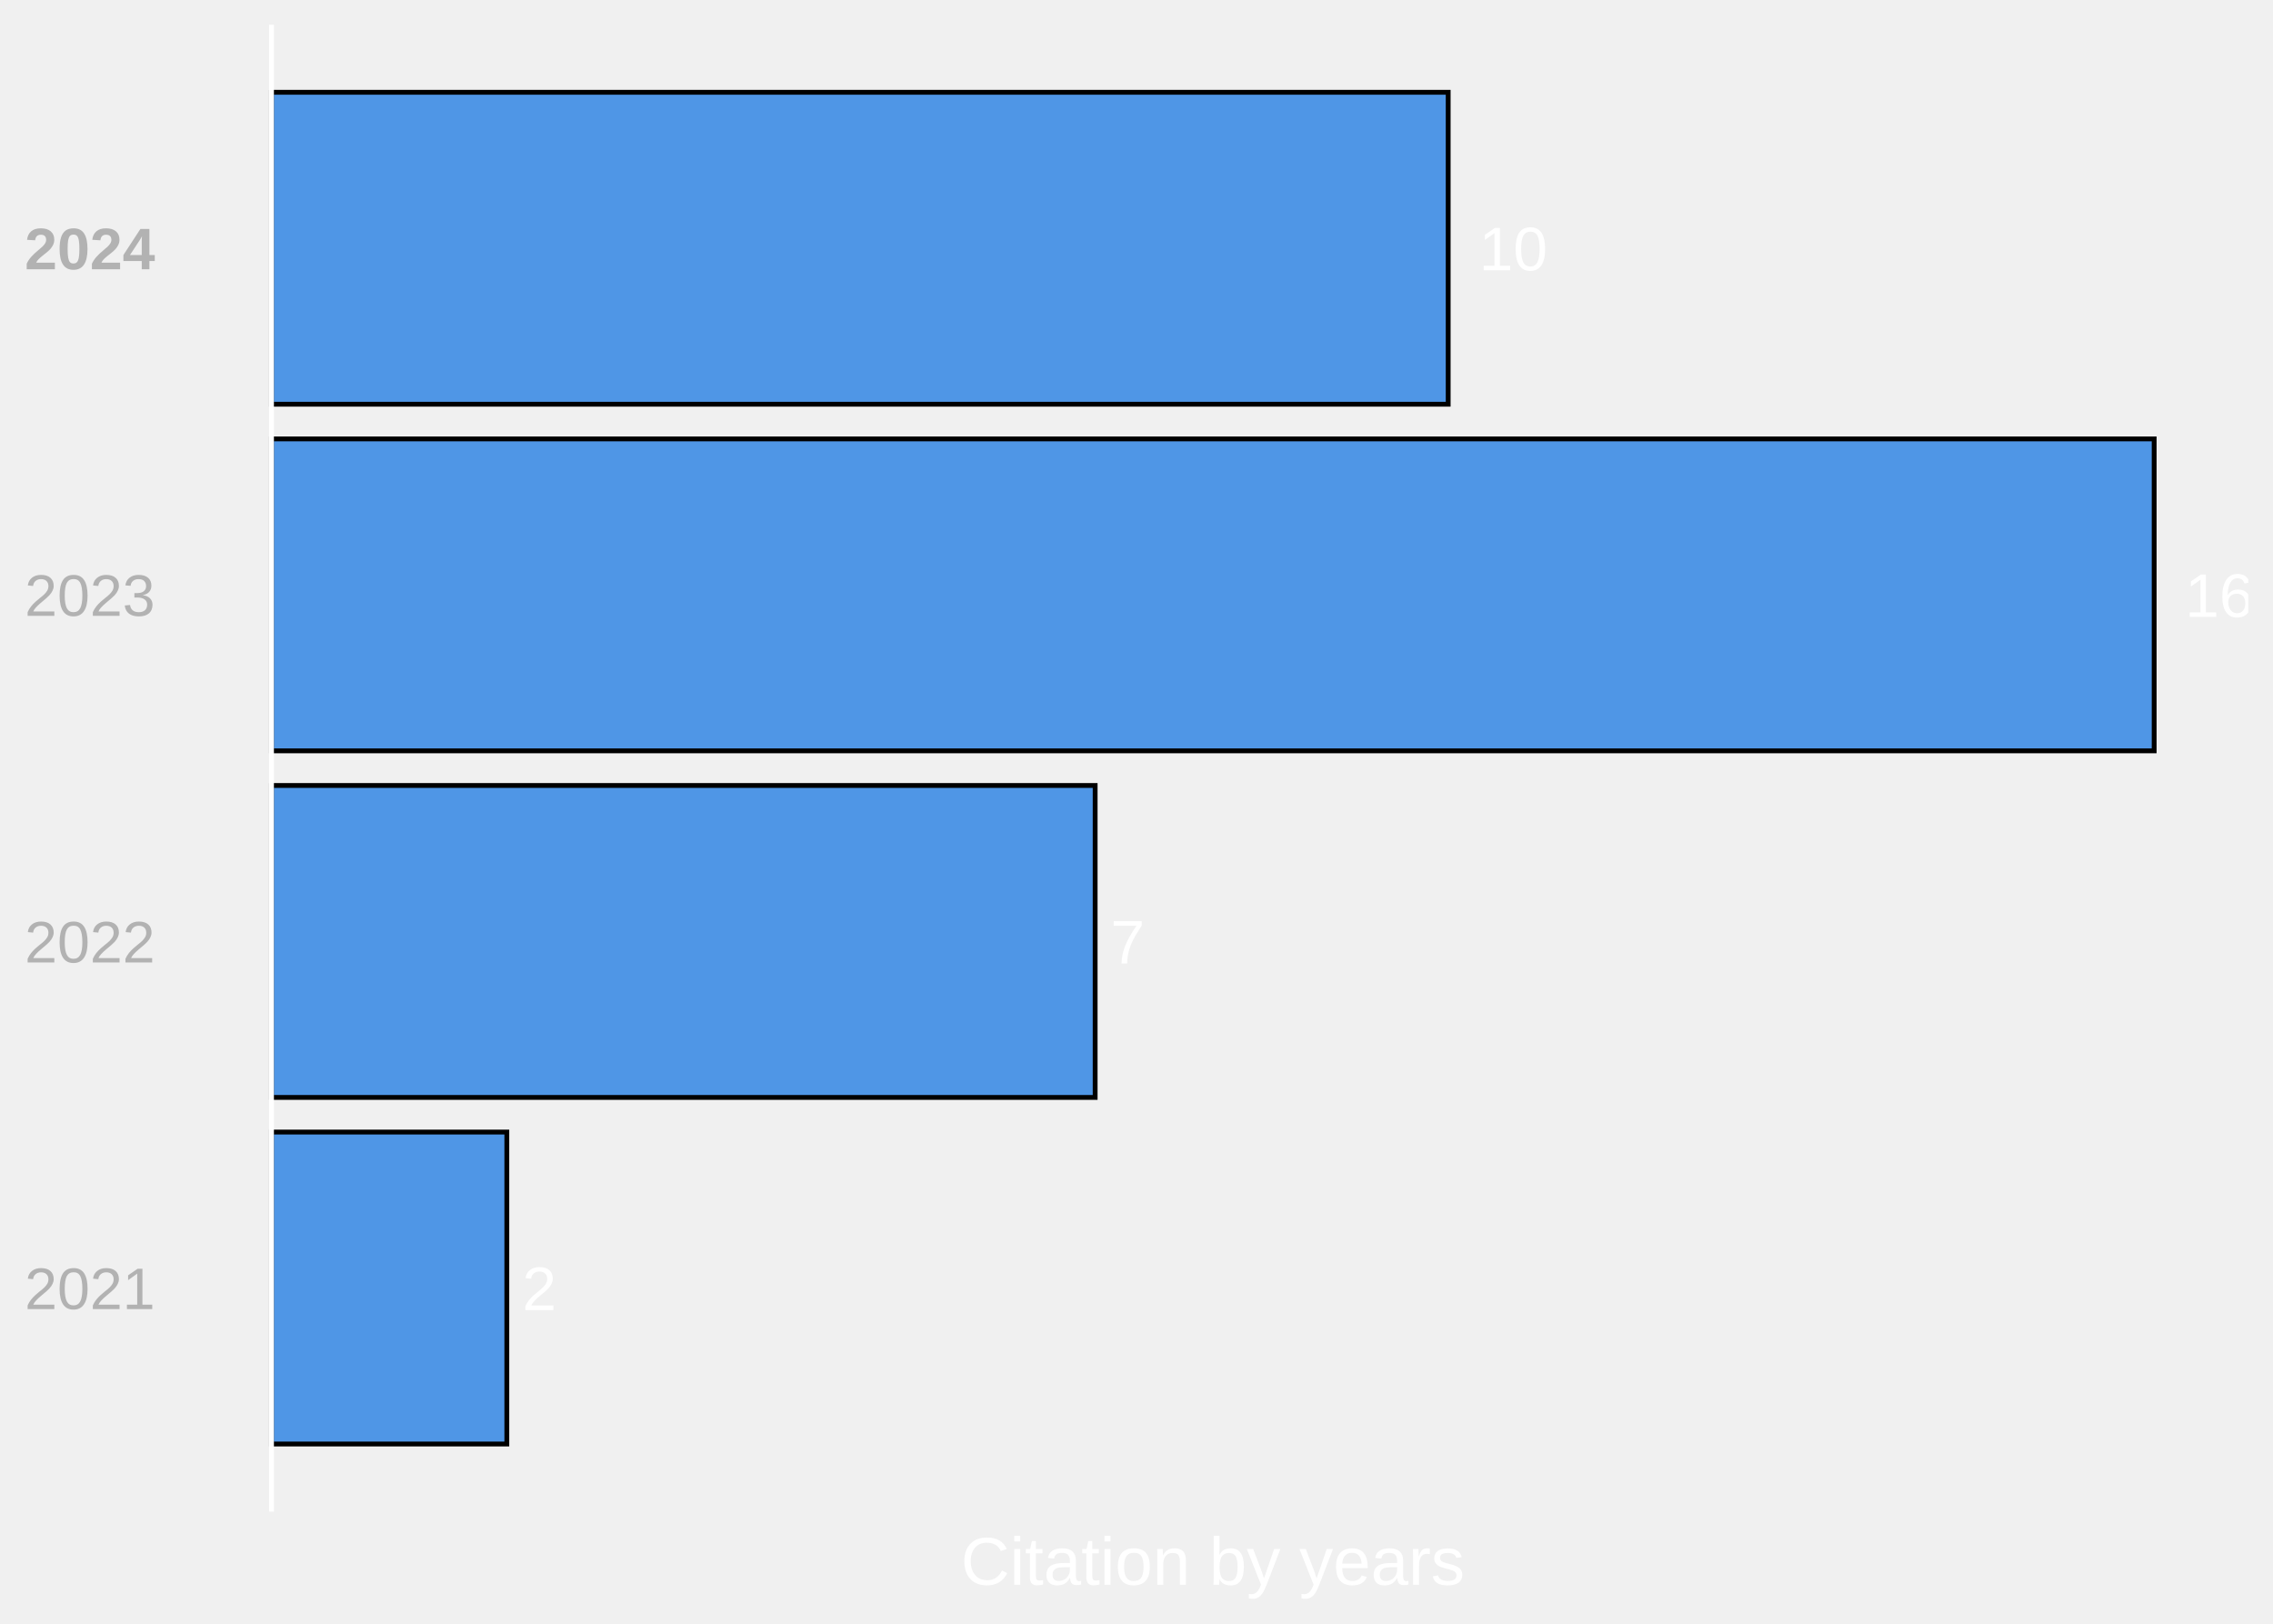
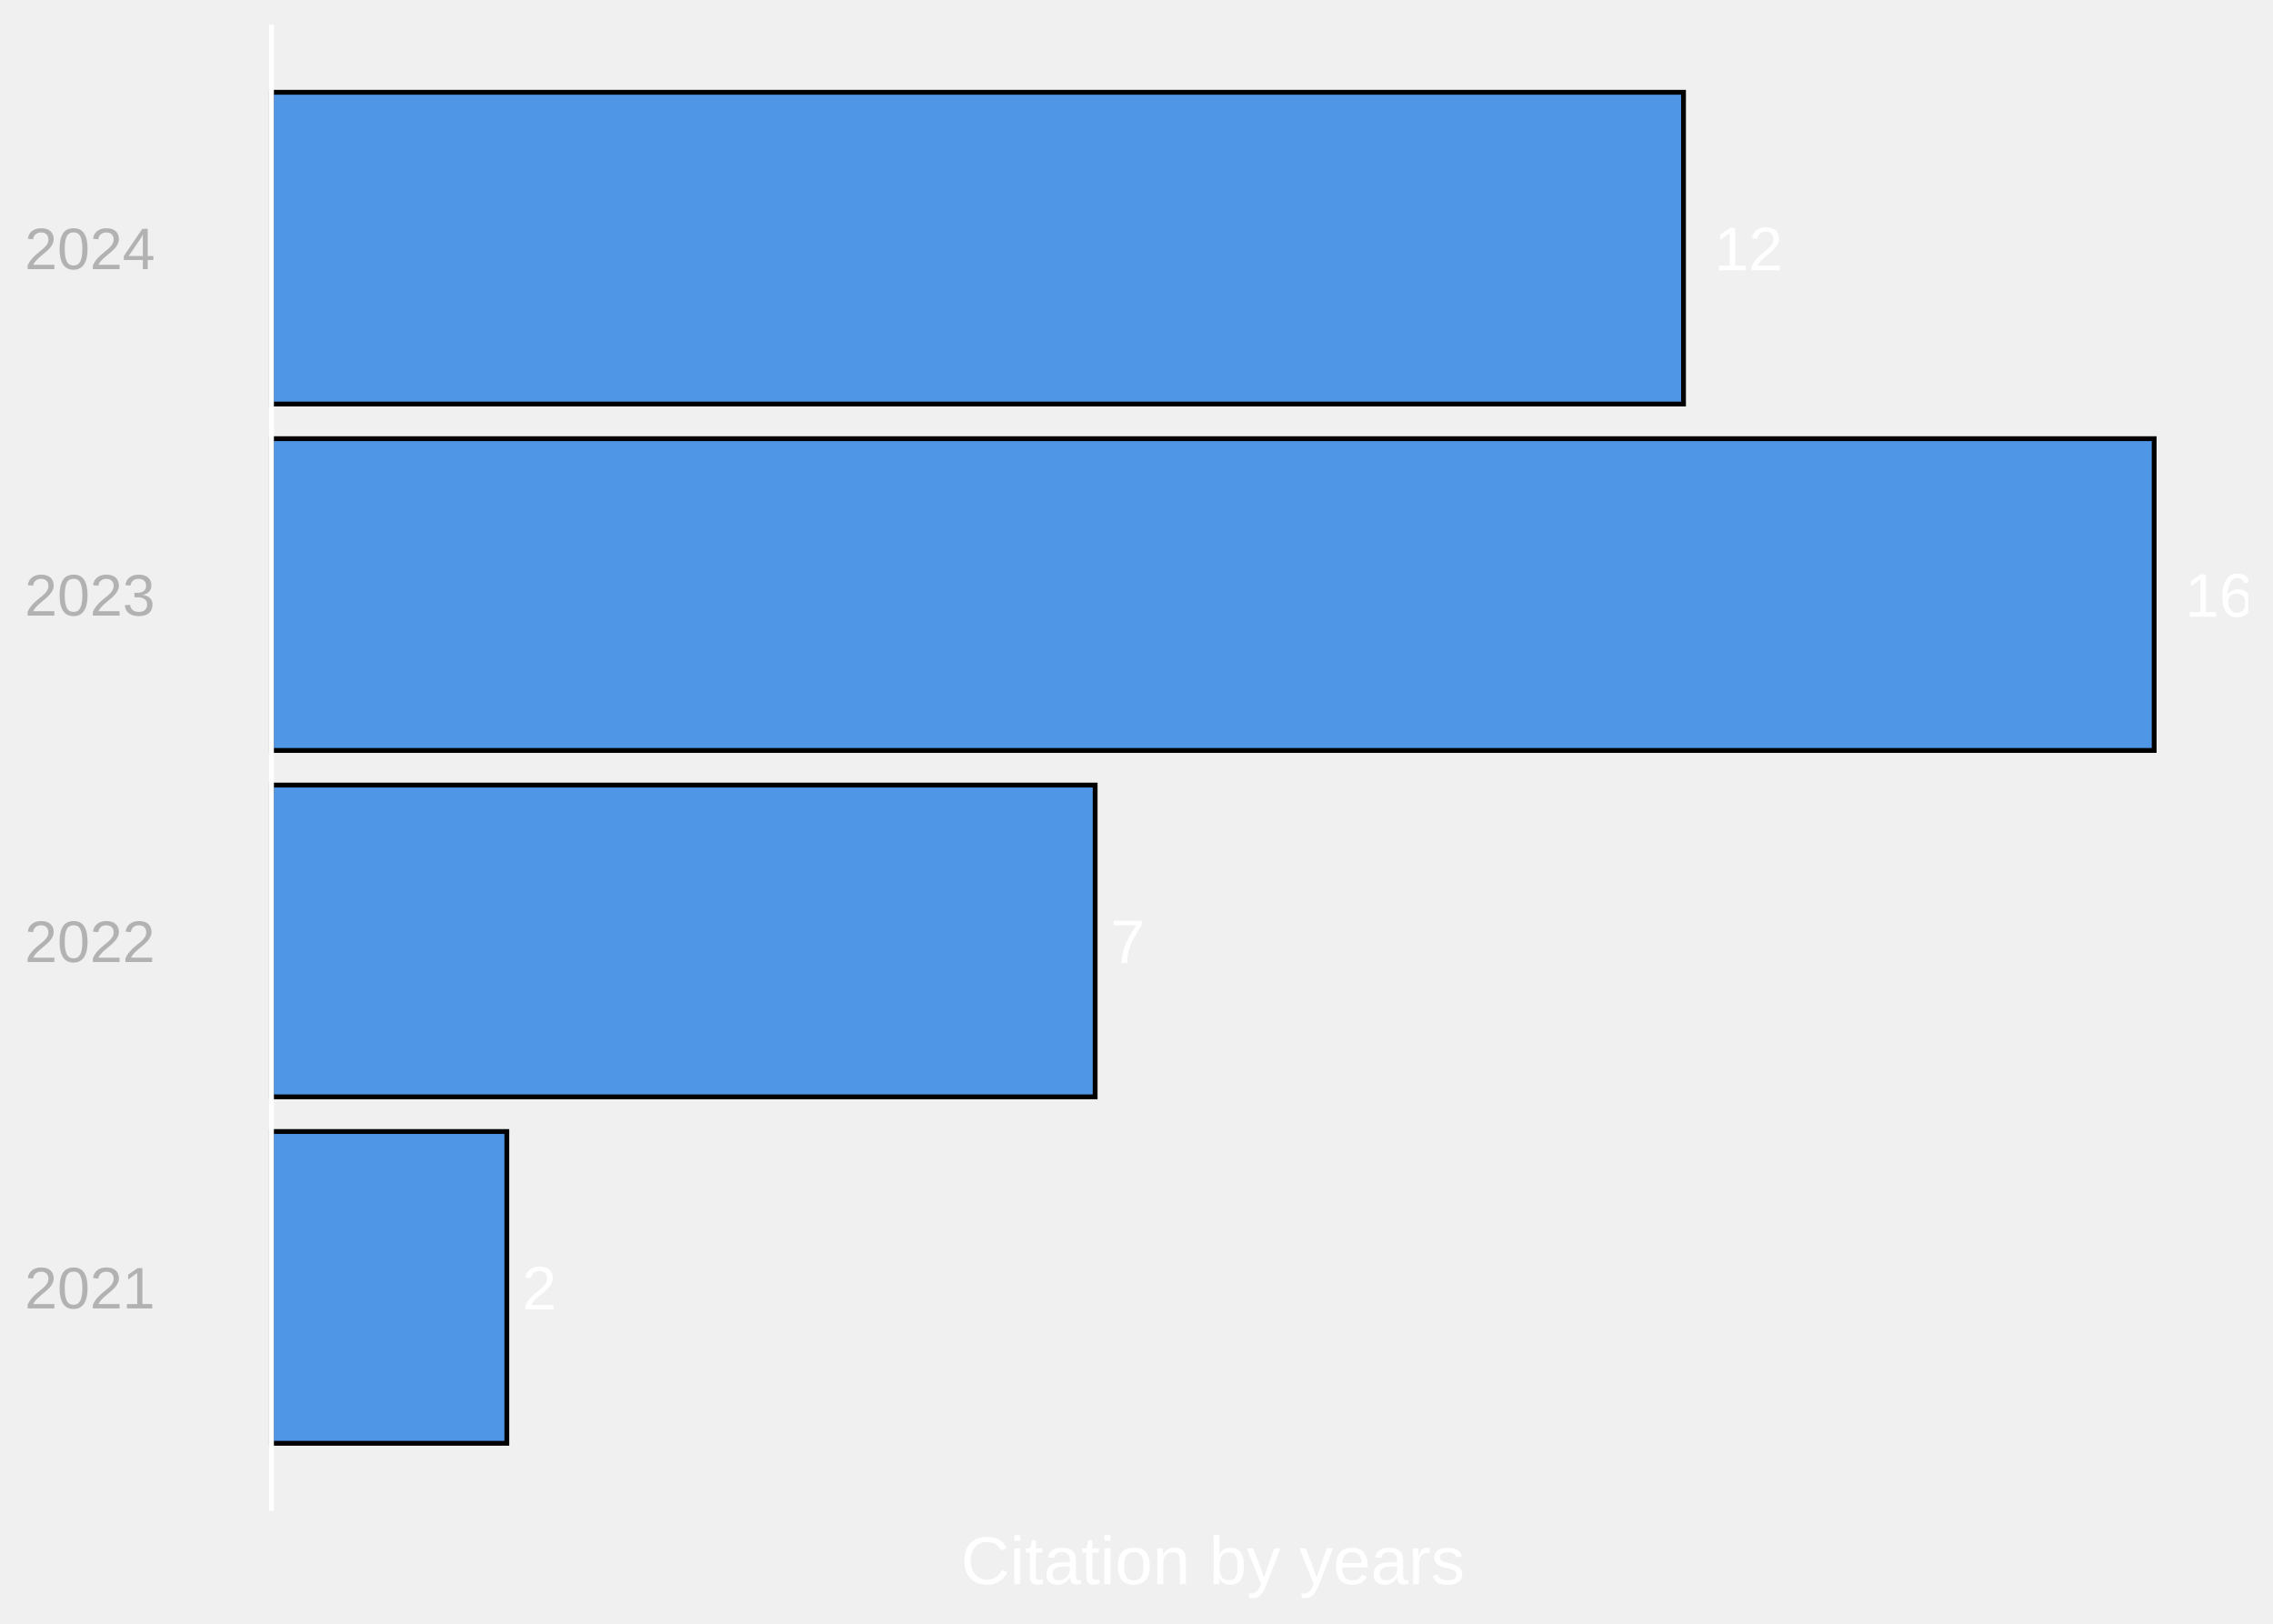
<svg xmlns="http://www.w3.org/2000/svg" class="svglite" width="504.00pt" height="360.00pt" viewBox="0 0 504.00 360.00">
  <defs>
    <style type="text/css">
    .svglite line, .svglite polyline, .svglite polygon, .svglite path, .svglite rect, .svglite circle {
      fill: none;
      stroke: #000000;
      stroke-linecap: round;
      stroke-linejoin: round;
      stroke-miterlimit: 10.00;
    }
    .svglite text {
      white-space: pre;
    }
  </style>
  </defs>
  <rect width="100%" height="100%" style="stroke: none; fill: none;" />
  <defs>
    <clipPath id="cpMC4wMHw1MDQuMDB8MC4wMHwzNjAuMDA=">
      <rect x="0.00" y="0.00" width="504.00" height="360.00" />
    </clipPath>
  </defs>
  <g clip-path="url(#cpMC4wMHw1MDQuMDB8MC4wMHwzNjAuMDA=)">
</g>
  <defs>
-     <clipPath id="cpMzkuMzN8NDk4LjUyfDUuNDh8MzM1LjE0">
-       <rect x="39.33" y="5.48" width="459.19" height="329.66" />
+     <clipPath id="cpMzkuMzN8NDk4LjUyfDUuNDh8MzM0Ljk3">
+       <rect x="39.33" y="5.48" width="459.19" height="329.49" />
    </clipPath>
  </defs>
-   <g clip-path="url(#cpMzkuMzN8NDk4LjUyfDUuNDh8MzM1LjE0)">
-     <rect x="60.20" y="250.99" width="52.18" height="69.16" style="stroke-width: 1.07; stroke-linecap: butt; stroke-linejoin: miter; fill: #2780E3; fill-opacity: 0.80;" />
-     <rect x="60.20" y="174.15" width="182.63" height="69.16" style="stroke-width: 1.07; stroke-linecap: butt; stroke-linejoin: miter; fill: #2780E3; fill-opacity: 0.80;" />
-     <rect x="60.20" y="97.31" width="417.45" height="69.16" style="stroke-width: 1.07; stroke-linecap: butt; stroke-linejoin: miter; fill: #2780E3; fill-opacity: 0.80;" />
-     <rect x="60.20" y="20.46" width="260.91" height="69.16" style="stroke-width: 1.07; stroke-linecap: butt; stroke-linejoin: miter; fill: #2780E3; fill-opacity: 0.80;" />
-     <text x="115.80" y="290.46" style="font-size: 13.66px;fill: #FFFFFF; font-family: &quot;Arial&quot;;" textLength="7.60px" lengthAdjust="spacingAndGlyphs">2</text>
-     <text x="246.25" y="213.62" style="font-size: 13.66px;fill: #FFFFFF; font-family: &quot;Arial&quot;;" textLength="7.60px" lengthAdjust="spacingAndGlyphs">7</text>
-     <text x="484.48" y="136.78" style="font-size: 13.66px;fill: #FFFFFF; font-family: &quot;Arial&quot;;" textLength="15.19px" lengthAdjust="spacingAndGlyphs">16</text>
-     <text x="327.94" y="59.93" style="font-size: 13.66px;fill: #FFFFFF; font-family: &quot;Arial&quot;;" textLength="15.19px" lengthAdjust="spacingAndGlyphs">10</text>
-     <line x1="60.20" y1="335.14" x2="60.20" y2="5.48" style="stroke-width: 1.07; stroke: #FFFFFF; stroke-linecap: butt;" />
+   <g clip-path="url(#cpMzkuMzN8NDk4LjUyfDUuNDh8MzM0Ljk3)">
+     <rect x="60.20" y="250.87" width="52.18" height="69.12" style="stroke-width: 1.07; stroke-linecap: butt; stroke-linejoin: miter; fill: #2780E3; fill-opacity: 0.80;" />
+     <rect x="60.20" y="174.06" width="182.63" height="69.12" style="stroke-width: 1.07; stroke-linecap: butt; stroke-linejoin: miter; fill: #2780E3; fill-opacity: 0.80;" />
+     <rect x="60.20" y="97.26" width="417.45" height="69.12" style="stroke-width: 1.07; stroke-linecap: butt; stroke-linejoin: miter; fill: #2780E3; fill-opacity: 0.80;" />
+     <rect x="60.20" y="20.46" width="313.09" height="69.12" style="stroke-width: 1.07; stroke-linecap: butt; stroke-linejoin: miter; fill: #2780E3; fill-opacity: 0.80;" />
+     <text x="115.80" y="290.33" style="font-size: 13.66px;fill: #FFFFFF; font-family: &quot;Arial&quot;;" textLength="7.60px" lengthAdjust="spacingAndGlyphs">2</text>
+     <text x="246.25" y="213.52" style="font-size: 13.66px;fill: #FFFFFF; font-family: &quot;Arial&quot;;" textLength="7.60px" lengthAdjust="spacingAndGlyphs">7</text>
+     <text x="484.48" y="136.72" style="font-size: 13.66px;fill: #FFFFFF; font-family: &quot;Arial&quot;;" textLength="15.19px" lengthAdjust="spacingAndGlyphs">16</text>
+     <text x="380.12" y="59.92" style="font-size: 13.66px;fill: #FFFFFF; font-family: &quot;Arial&quot;;" textLength="15.19px" lengthAdjust="spacingAndGlyphs">12</text>
+     <line x1="60.20" y1="334.97" x2="60.20" y2="5.48" style="stroke-width: 1.07; stroke: #FFFFFF; stroke-linecap: butt;" />
  </g>
  <g clip-path="url(#cpMC4wMHw1MDQuMDB8MC4wMHwzNjAuMDA=)">
-     <text x="34.39" y="290.23" text-anchor="end" style="font-size: 13.00px;fill: #B2B2B2; font-family: &quot;Arial&quot;;" textLength="28.92px" lengthAdjust="spacingAndGlyphs">2021</text>
-     <text x="34.39" y="213.39" text-anchor="end" style="font-size: 13.00px;fill: #B2B2B2; font-family: &quot;Arial&quot;;" textLength="28.92px" lengthAdjust="spacingAndGlyphs">2022</text>
-     <text x="34.39" y="136.54" text-anchor="end" style="font-size: 13.00px;fill: #B2B2B2; font-family: &quot;Arial&quot;;" textLength="28.92px" lengthAdjust="spacingAndGlyphs">2023</text>
-     <text x="34.39" y="59.70" text-anchor="end" style="font-size: 13.00px; font-weight: bold;fill: #B2B2B2; font-family: &quot;Arial&quot;;" textLength="28.92px" lengthAdjust="spacingAndGlyphs">2024</text>
-     <text x="268.92" y="351.36" text-anchor="middle" style="font-size: 15.00px;fill: #FFFFFF; font-family: &quot;Arial&quot;;" textLength="111.70px" lengthAdjust="spacingAndGlyphs">Citation by years</text>
+     <text x="34.39" y="290.09" text-anchor="end" style="font-size: 13.00px;fill: #B2B2B2; font-family: &quot;Arial&quot;;" textLength="28.92px" lengthAdjust="spacingAndGlyphs">2021</text>
+     <text x="34.39" y="213.29" text-anchor="end" style="font-size: 13.00px;fill: #B2B2B2; font-family: &quot;Arial&quot;;" textLength="28.92px" lengthAdjust="spacingAndGlyphs">2022</text>
+     <text x="34.39" y="136.48" text-anchor="end" style="font-size: 13.00px;fill: #B2B2B2; font-family: &quot;Arial&quot;;" textLength="28.92px" lengthAdjust="spacingAndGlyphs">2023</text>
+     <text x="34.39" y="59.68" text-anchor="end" style="font-size: 13.00px;fill: #B2B2B2; font-family: &quot;Arial&quot;;" textLength="28.92px" lengthAdjust="spacingAndGlyphs">2024</text>
+     <text x="268.92" y="351.21" text-anchor="middle" style="font-size: 15.00px;fill: #FFFFFF; font-family: &quot;Arial&quot;;" textLength="111.75px" lengthAdjust="spacingAndGlyphs">Citation by years</text>
  </g>
</svg>
